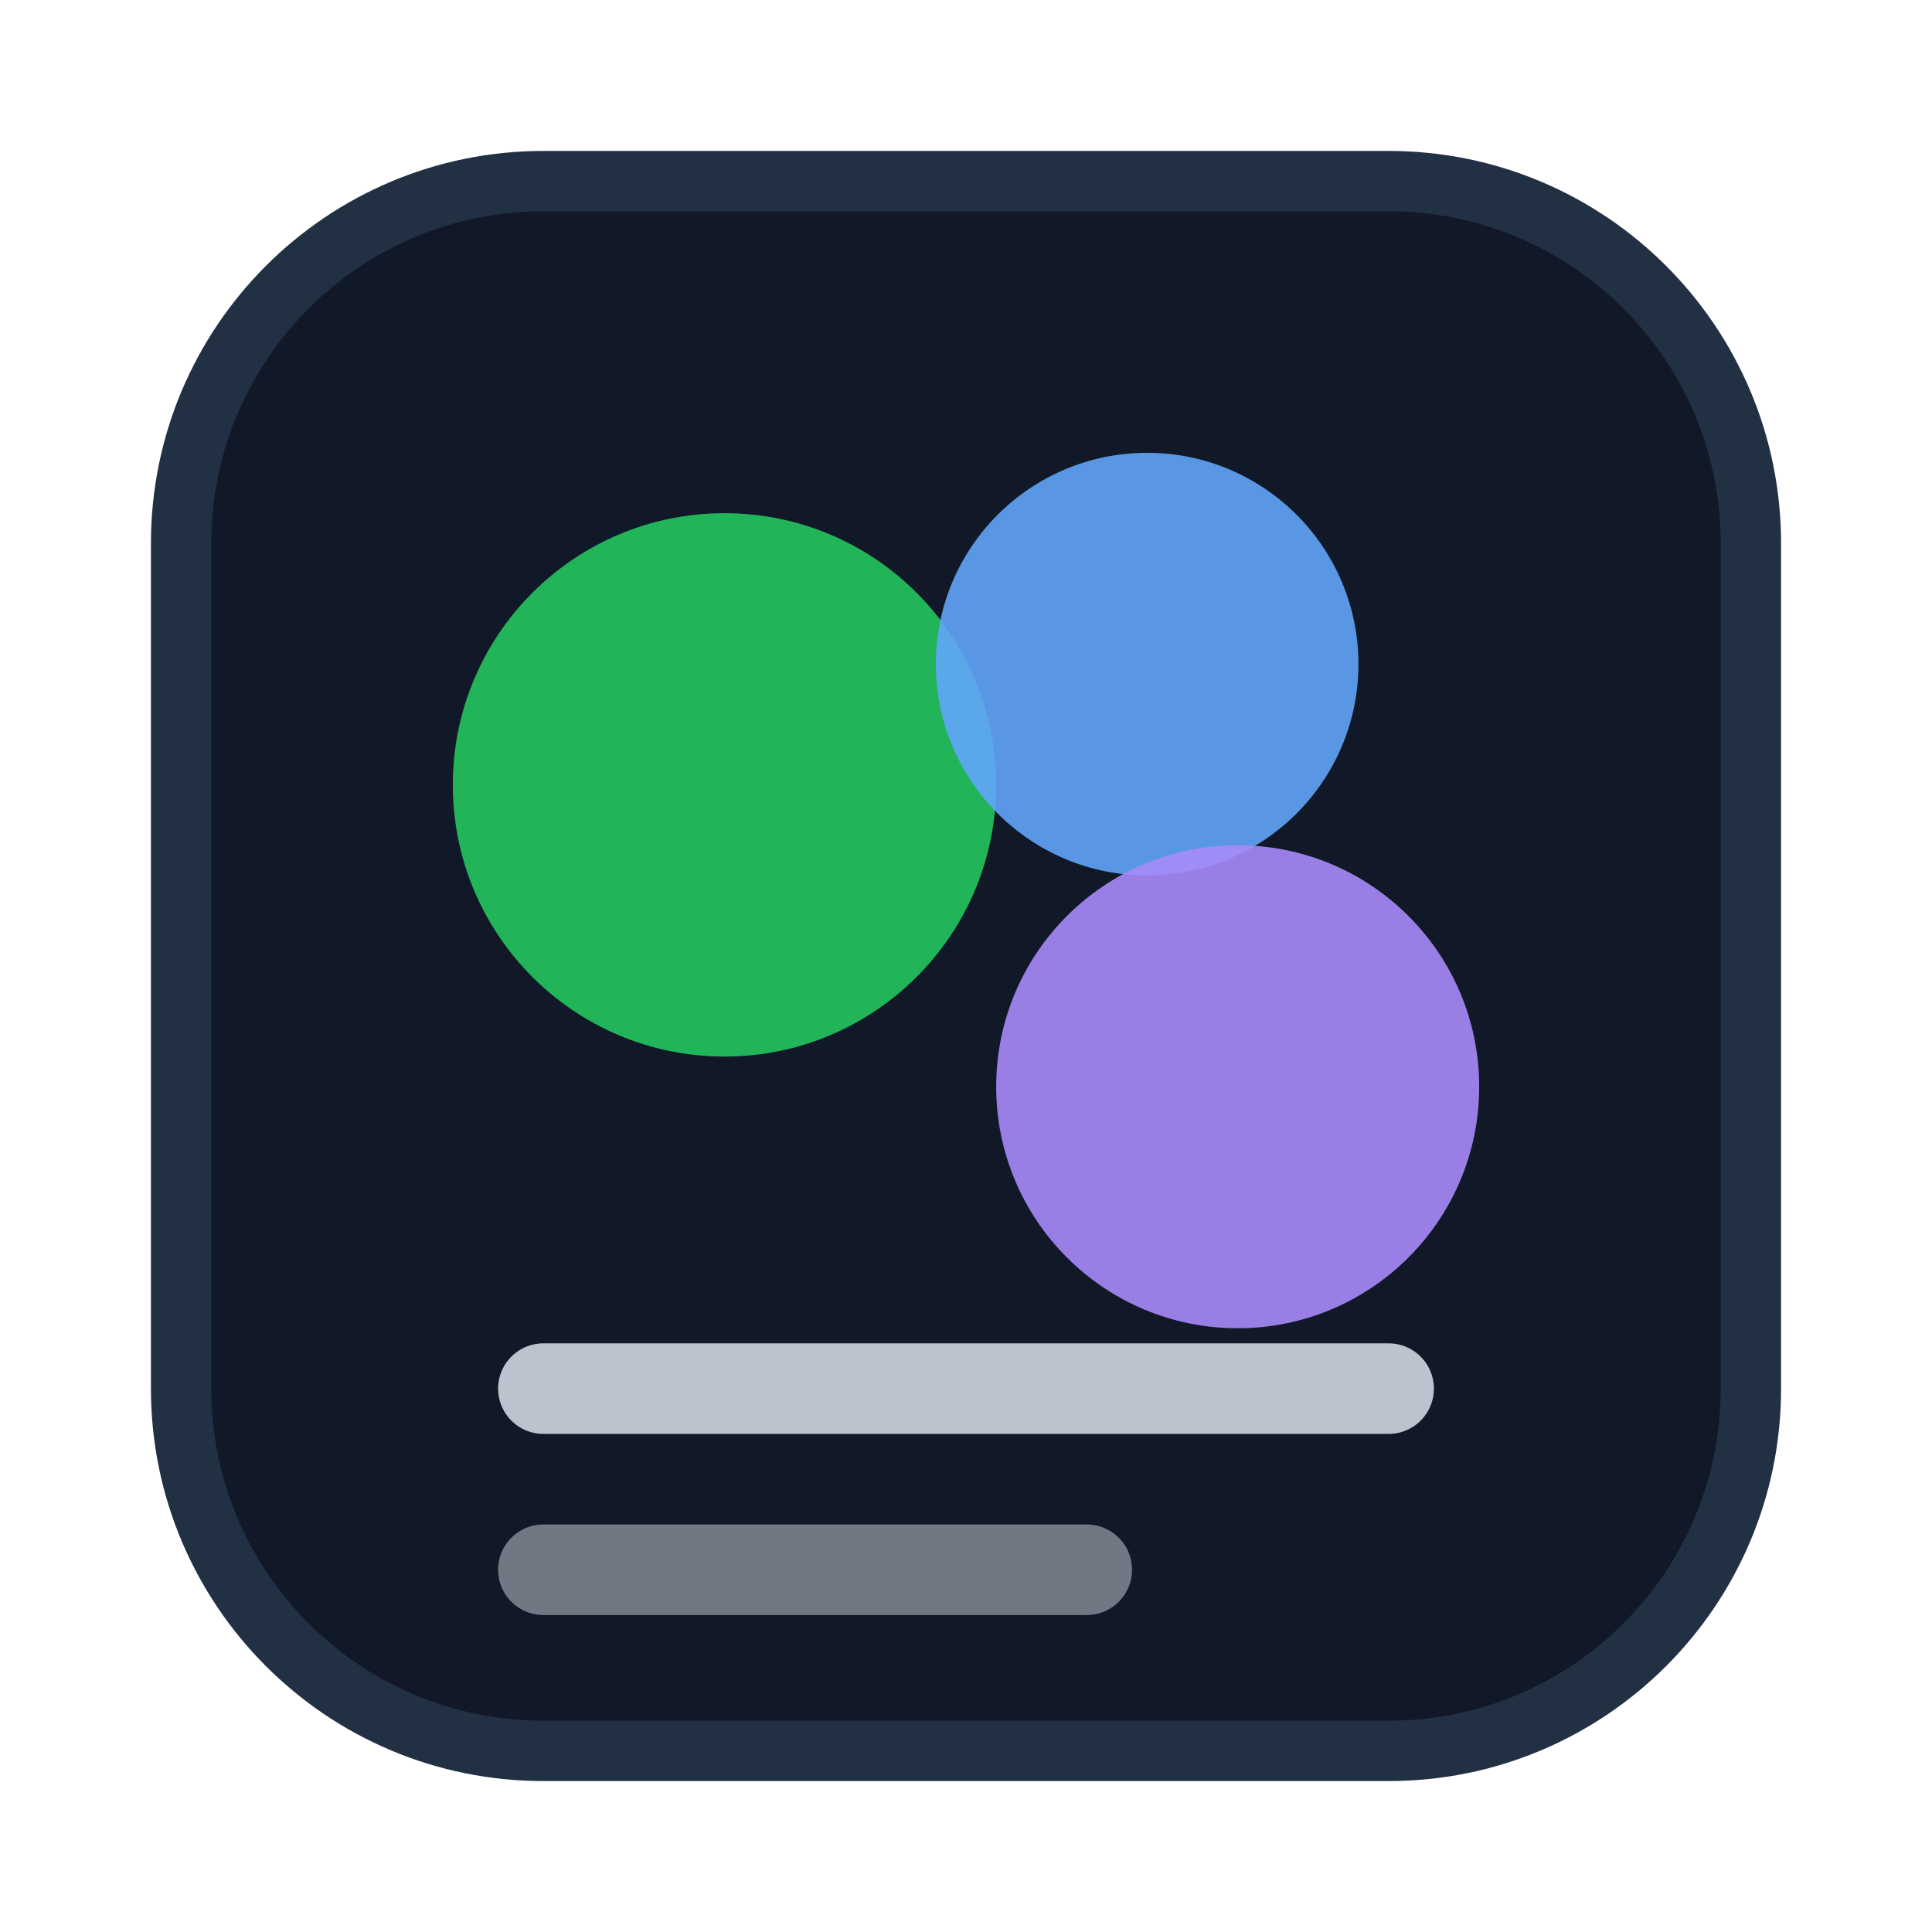
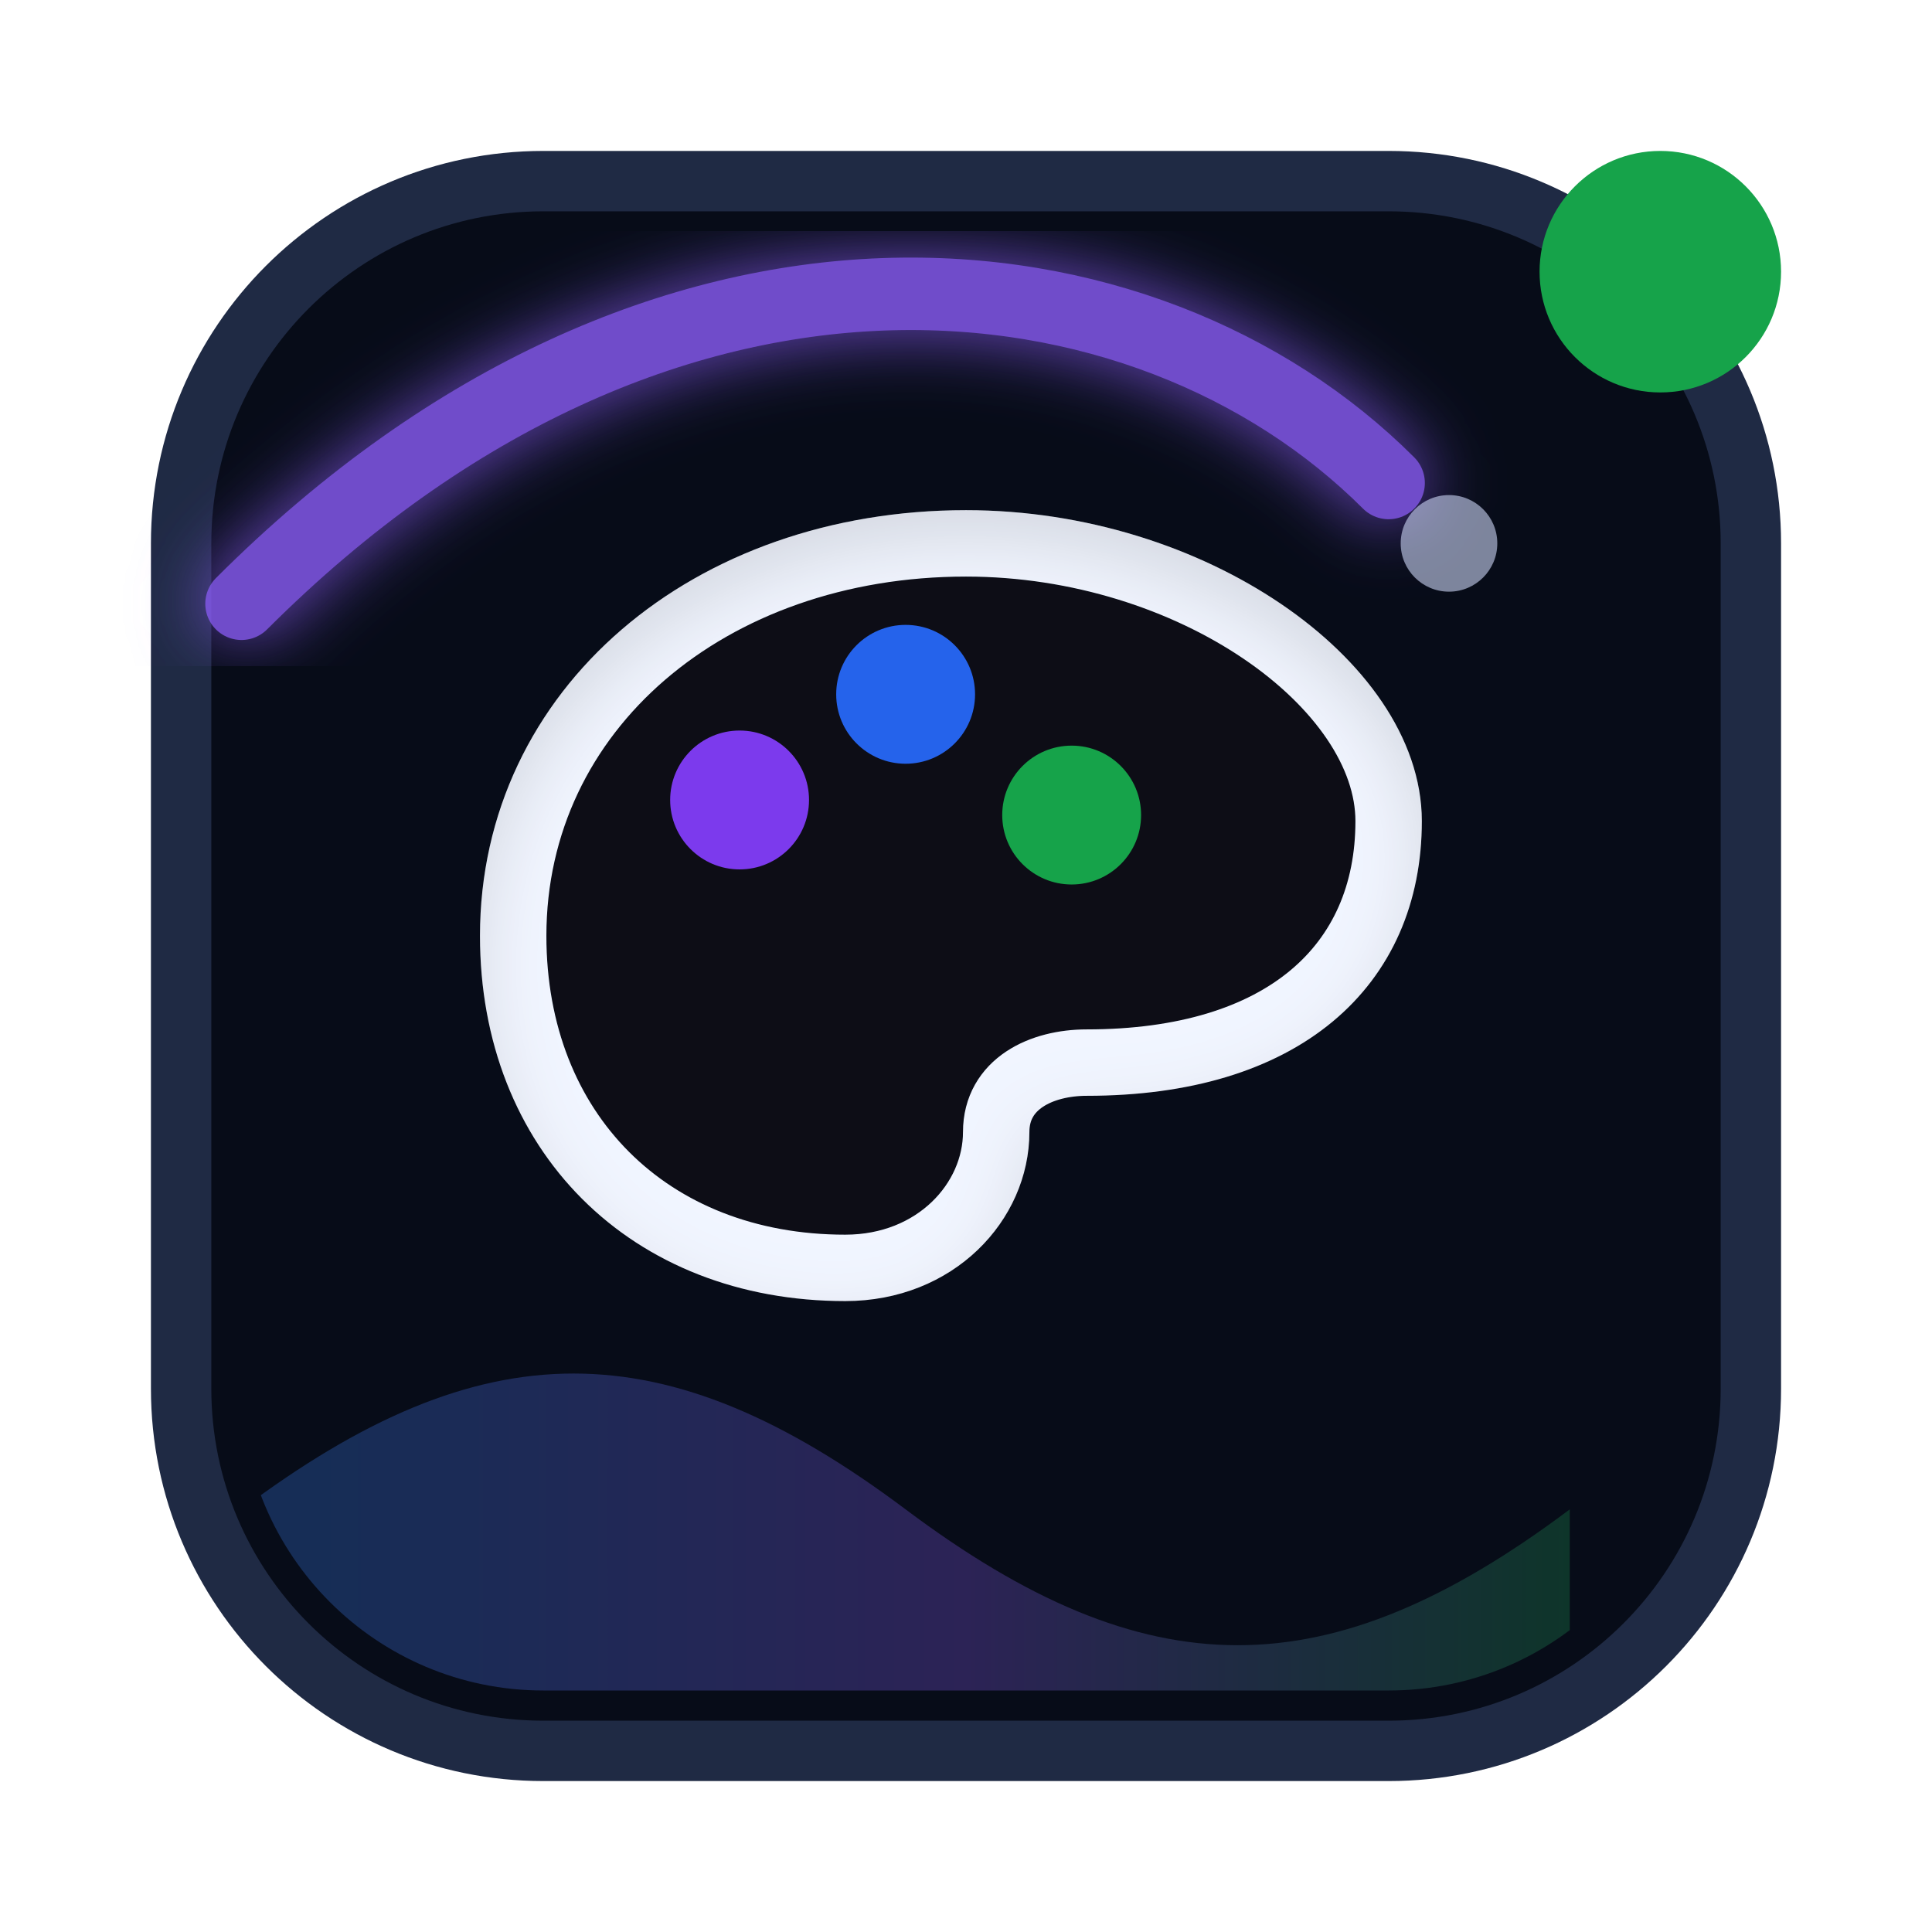
- <svg xmlns="http://www.w3.org/2000/svg" viewBox="0 0 64 64" width="64" height="64" role="img" aria-label="Spectra Token: Color">
-   <rect x="6" y="6" width="52" height="52" rx="12" fill="#111827" stroke="#223044" stroke-width="2" />
-   <circle cx="24" cy="26" r="9" fill="#22C55E" opacity="0.9" />
-   <circle cx="38" cy="22" r="7" fill="#60A5FA" opacity="0.9" />
-   <circle cx="41" cy="36" r="8" fill="#A78BFA" opacity="0.9" />
-   <path d="M18 46h28" stroke="#E6EDF7" stroke-width="3" stroke-linecap="round" stroke-linejoin="round" opacity="0.8" />
-   <path d="M18 52h18" stroke="#E6EDF7" stroke-width="3" stroke-linecap="round" stroke-linejoin="round" opacity="0.45" />
+ <svg xmlns="http://www.w3.org/2000/svg" viewBox="0 0 64 64" role="img" aria-label="Spectra token">
+   <defs>
+     <filter id="glow" x="-20%" y="-20%" width="140%" height="140%">
+       <feGaussianBlur stdDeviation="1.2" result="blur" />
+       <feMerge>
+         <feMergeNode in="blur" />
+         <feMergeNode in="SourceGraphic" />
+       </feMerge>
+     </filter>
+     <filter id="innerShadow">
+       <feOffset dx="0" dy="1" />
+       <feGaussianBlur stdDeviation="1.2" result="offset-blur" />
+       <feComposite operator="out" in="SourceGraphic" in2="offset-blur" result="inverse" />
+       <feFlood flood-color="#000000" flood-opacity="0.25" result="color" />
+       <feComposite operator="in" in="color" in2="inverse" result="shadow" />
+       <feComposite operator="over" in="shadow" in2="SourceGraphic" />
+     </filter>
+     <linearGradient id="spectraBand" x1="10" y1="54" x2="54" y2="54" gradientUnits="userSpaceOnUse">
+       <stop offset="0" stop-color="#3B82F6" stop-opacity="0.28" />
+       <stop offset="0.5" stop-color="#8B5CF6" stop-opacity="0.28" />
+       <stop offset="1" stop-color="#16A34A" stop-opacity="0.28" />
+     </linearGradient>
+     <clipPath id="innerClip">
+       <rect x="8" y="8" width="48" height="48" rx="10" />
+     </clipPath>
+   </defs>
+   <rect x="6" y="6" width="52" height="52" rx="12" fill="#070C18" stroke="#1F2A44" stroke-width="2" />
+   <circle cx="55" cy="9" r="4" fill="#16A34A" />
+   <path d="M32 18            c-8.5 0-15 5.5-15 13            0 6.5 4.5 11 11 11            3 0 5-2.2 5-4.5            0-1.6 1.5-2.3 3-2.3            6.5 0 10-3.2 10-8            0-4.5-6.5-9.2-14-9.2z" fill="#070C18" stroke="#F1F5FF" stroke-width="2.2" stroke-linejoin="round" filter="url(#innerShadow)" />
+   <circle cx="24.5" cy="26.5" r="2.3" fill="#7C3AED" />
+   <circle cx="30" cy="23" r="2.3" fill="#2563EB" />
+   <circle cx="35.5" cy="27" r="2.3" fill="#16A34A" />
+   <path d="M8 20 C22 6 38 8 46 16" fill="none" stroke="#8B5CF6" stroke-width="2.4" stroke-linecap="round" opacity="0.8" filter="url(#glow)" />
+   <g clip-path="url(#innerClip)">
+     <path d="M8 50              c8-6 14-6 22 0              s14 6 22 0              V56              H8 Z" fill="url(#spectraBand)" />
+   </g>
+   <circle cx="48" cy="18" r="1.6" fill="#CBD5F5" opacity="0.6" />
</svg>
